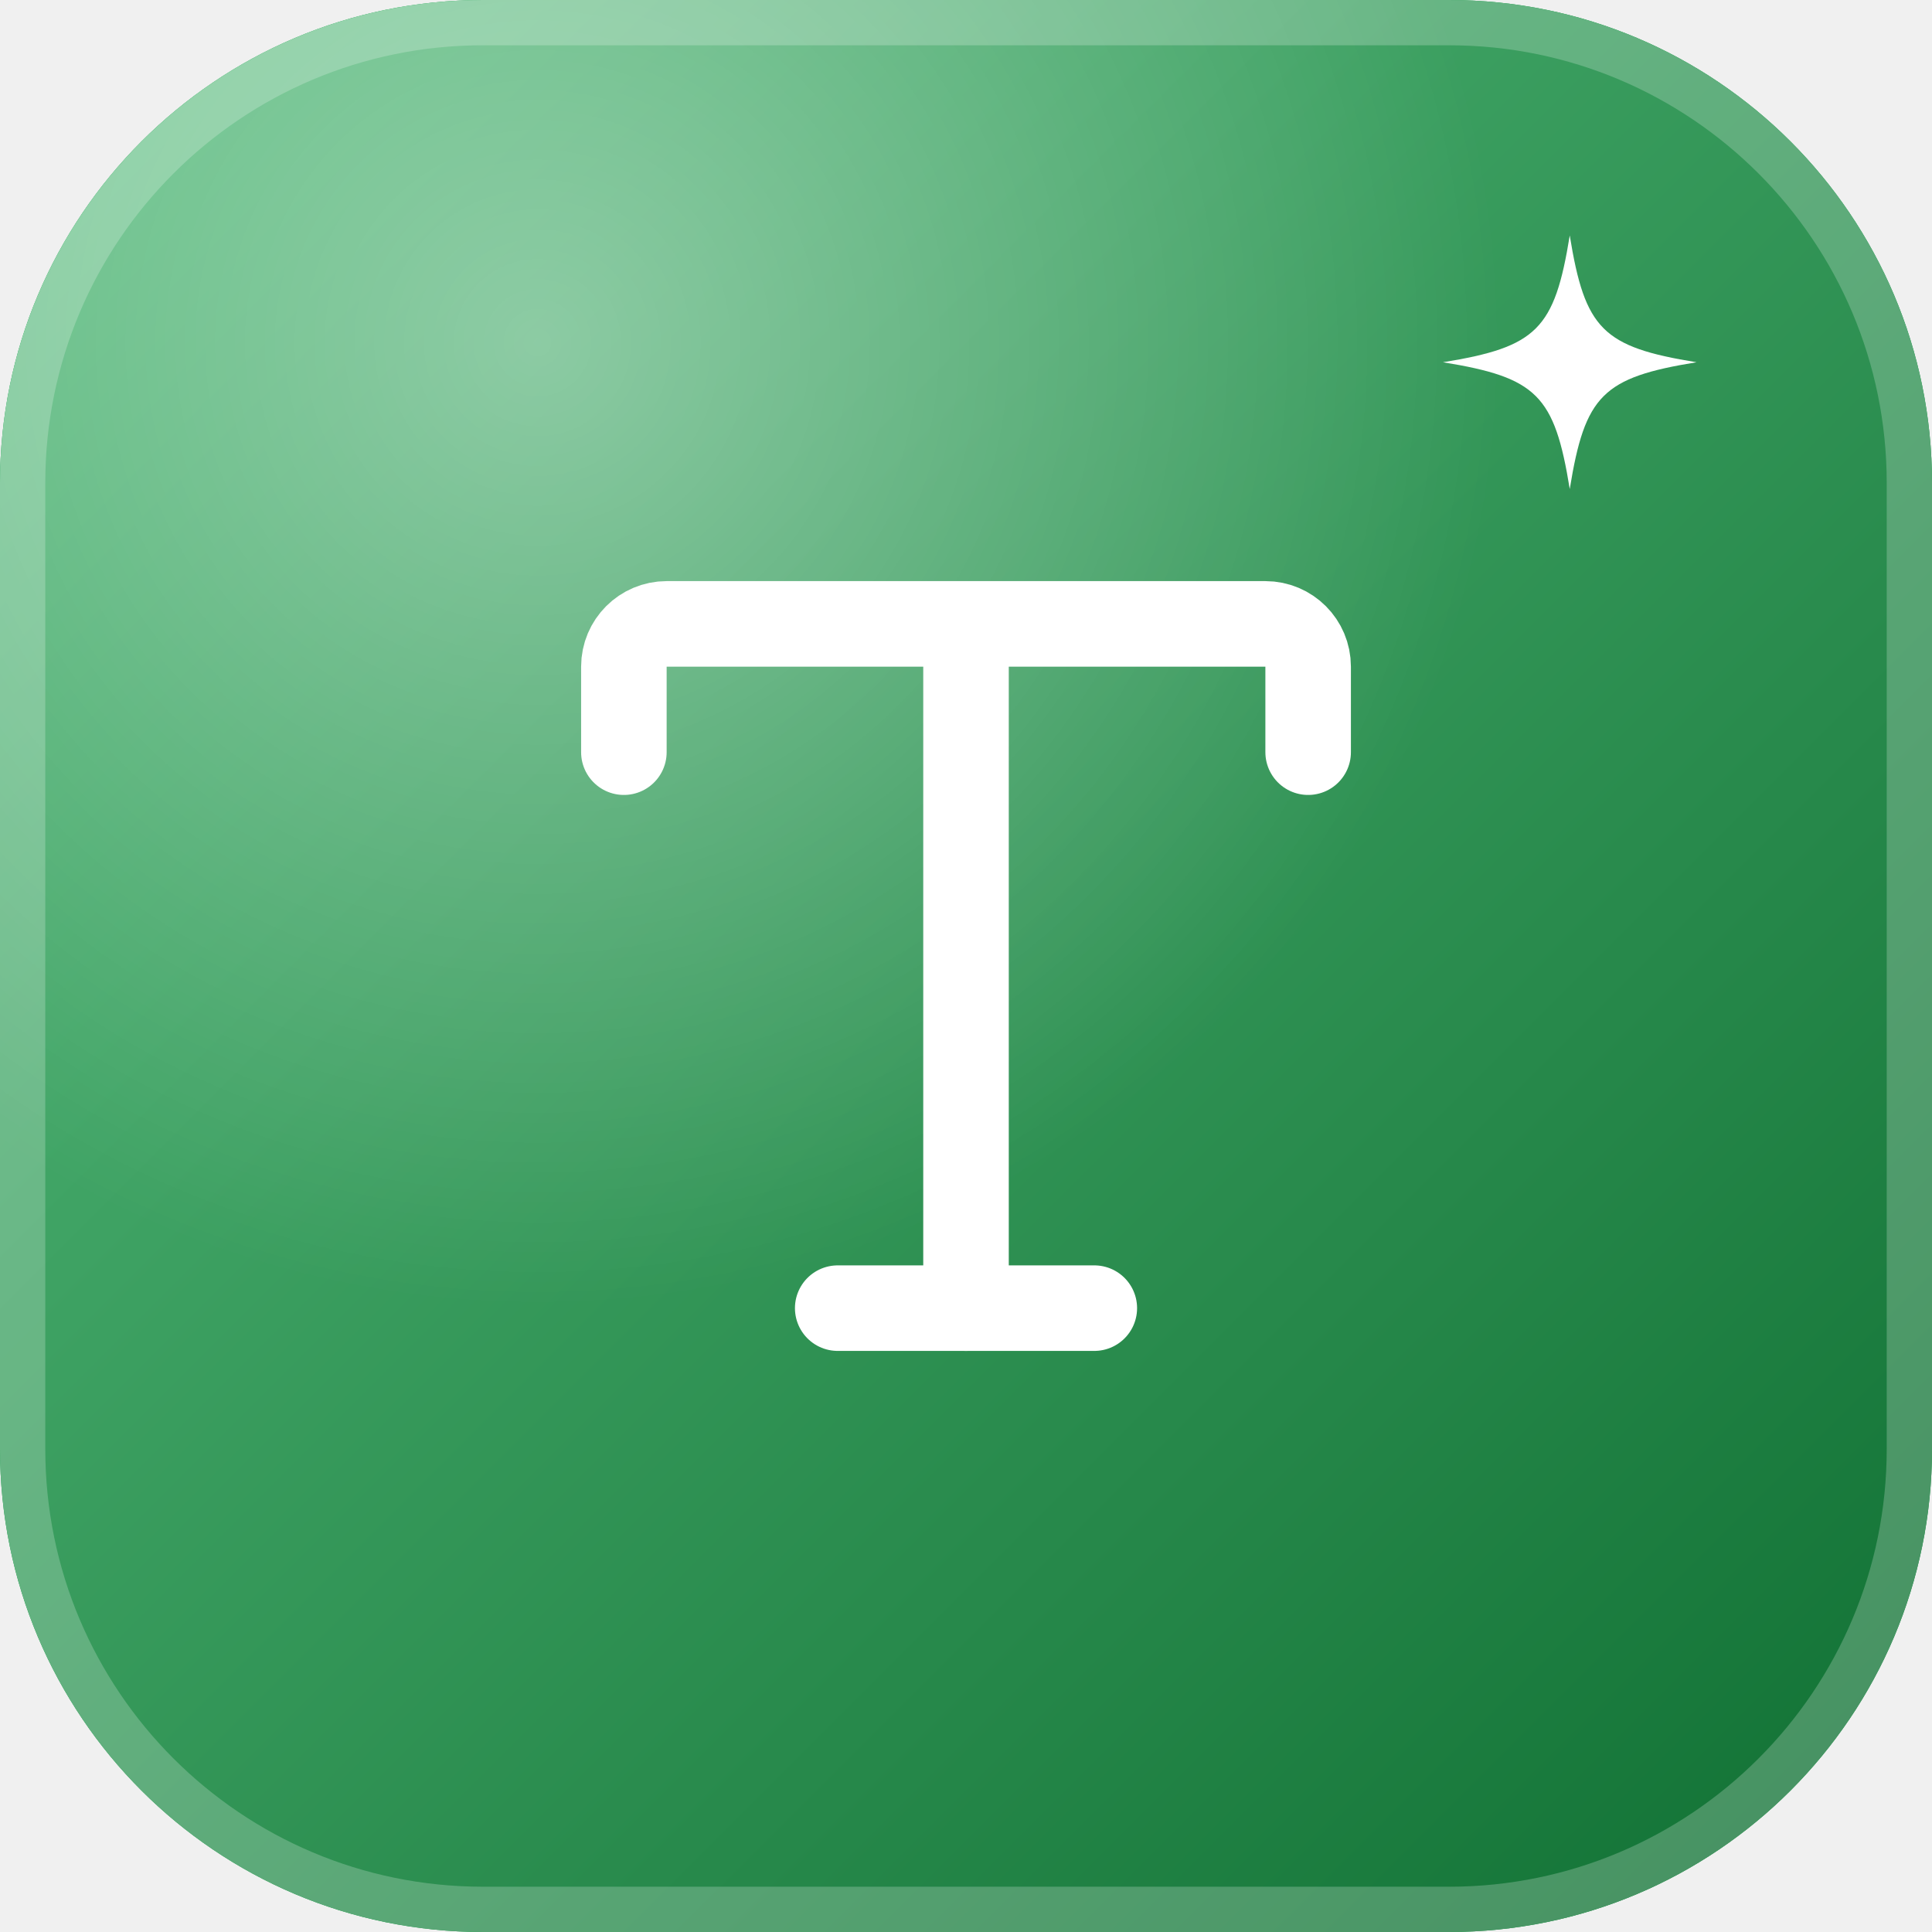
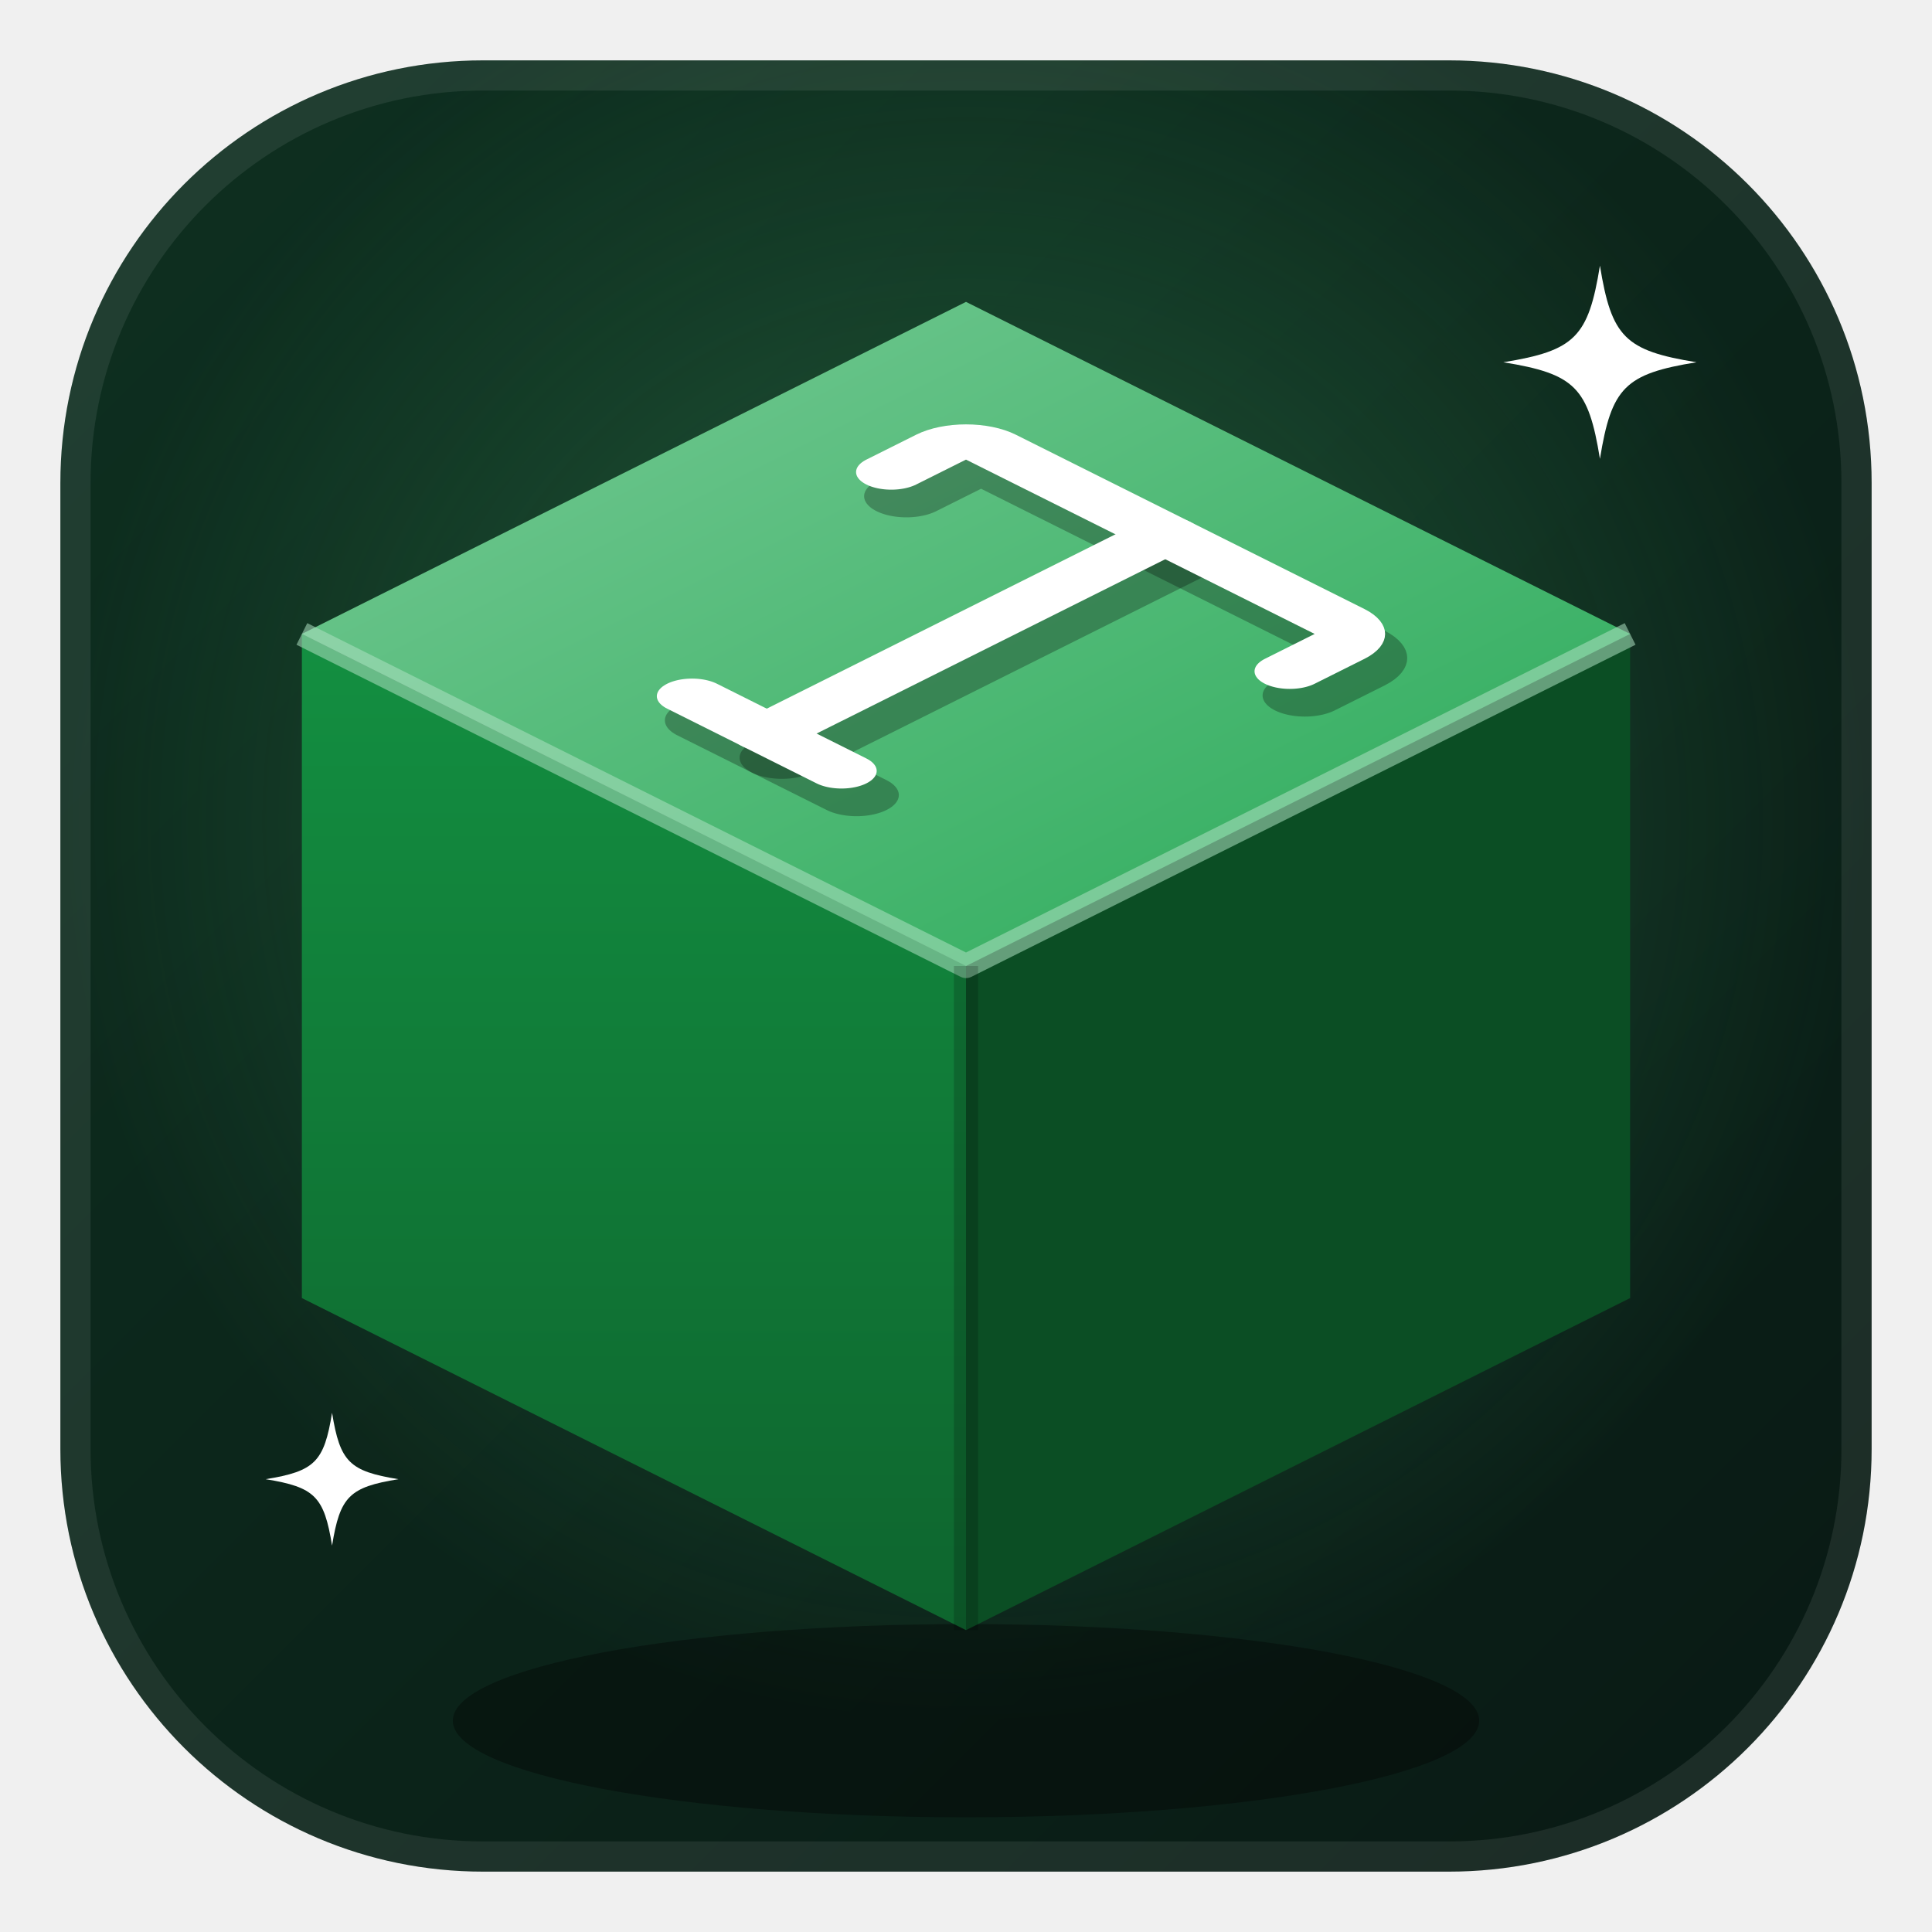
<svg xmlns="http://www.w3.org/2000/svg" viewBox="0 0 64 64" role="img" aria-hidden="true">
  <defs>
-     <linearGradient id="t" x1="0" y1="0" x2="1" y2="1">
-       <stop offset="0" stop-color="#57bd7d" />
-       <stop offset="1" stop-color="#0f6f32" />
+     <linearGradient id="bg" x1="0" y1="0" x2="1" y2="1">
+       <stop offset="0" stop-color="#0e3020" />
+       <stop offset="1" stop-color="#091914" />
    </linearGradient>
-     <radialGradient id="h" cx=".28" cy=".18" r=".9">
-       <stop offset="0" stop-color="#ffffff" stop-opacity=".38" />
-       <stop offset=".55" stop-color="#ffffff" stop-opacity="0" />
+     <radialGradient id="halo" cx=".5" cy=".42" r=".5">
+       <stop offset="0" stop-color="#45b56e" stop-opacity=".38" />
+       <stop offset="1" stop-color="#45b56e" stop-opacity="0" />
    </radialGradient>
+     <linearGradient id="it" x1="0" y1="0" x2="1" y2="1">
+       <stop offset="0" stop-color="#78ca96" />
+       <stop offset="1" stop-color="#29aa58" />
+     </linearGradient>
+     <linearGradient id="il" x1="0" y1="0" x2="0" y2="1">
+       <stop offset="0" stop-color="#138f41" />
+       <stop offset="1" stop-color="#0e652e" />
+     </linearGradient>
+     <linearGradient id="ish" x1="0" y1="0" x2="1" y2="0">
+       <stop offset="0" stop-color="#fff" stop-opacity="0" />
+       <stop offset=".5" stop-color="#fff" stop-opacity=".55" />
+       <stop offset="1" stop-color="#fff" stop-opacity="0" />
+     </linearGradient>
+     <clipPath id="ic">
+       <path d="M32 10 L54 21 L32 32 L10 21 Z" />
+     </clipPath>
  </defs>
-   <style>.g,.o,.w,.s{transform-box:fill-box;transform-origin:50% 50%}@keyframes m{0%,100%{transform:scale(1) rotate(0)}50%{transform:scale(1.08) rotate(8deg)}}.g{animation:m 4.2s ease-in-out infinite}@keyframes s{0%,100%{opacity:.35;transform:scale(.55) rotate(0)}50%{opacity:1;transform:scale(1) rotate(45deg)}}.s{animation:s 3s ease-in-out infinite}@media (prefers-reduced-motion:reduce){.g,.o,.w,.s,.g path,.g polyline{animation:none!important}}</style>
-   <rect width="64" height="64" rx="16" fill="#16a34a" />
-   <rect width="64" height="64" rx="16" fill="url(#t)" />
-   <rect width="64" height="64" rx="16" fill="url(#h)" />
-   <rect x=".75" y=".75" width="62.5" height="62.5" rx="15.25" fill="none" stroke="#ffffff" stroke-opacity=".22" stroke-width="1.5" />
-   <g transform="translate(15 15) scale(1.4167)">
-     <g class="g" fill="none" stroke="#ffffff" stroke-width="2" stroke-linecap="round" stroke-linejoin="round">
+   <style>.ibob,.ishadow{transform-box:fill-box;transform-origin:50% 50%}@keyframes ib{0%,100%{transform:translateY(0)}50%{transform:translateY(-2.2px)}}@keyframes isd{0%,100%{transform:scaleX(1);opacity:.35}50%{transform:scaleX(.86);opacity:.22}}@keyframes is{0%,55%{transform:translateX(0)}100%{transform:translateX(78px)}}@keyframes ig{0%,100%{opacity:.9}50%{opacity:1}}.ibob{animation:ib 4.2s ease-in-out infinite}.ishadow{animation:isd 4.2s ease-in-out infinite}.ishine{animation:is 5.5s ease-in-out infinite}.iglow{animation:ig 4.2s ease-in-out infinite}.sp{transform-box:fill-box;transform-origin:50% 50%;animation:tw 3.2s ease-in-out infinite}@keyframes tw{0%,100%{opacity:.15;transform:scale(.4) rotate(0)}50%{opacity:.95;transform:scale(1) rotate(45deg)}}@media (prefers-reduced-motion:reduce){*{animation:none!important}}</style>
+   <rect x="2" y="2" width="60" height="60" rx="14" fill="url(#bg)" />
+   <rect x="2" y="2" width="60" height="60" rx="14" fill="url(#halo)" />
+   <rect x="2.5" y="2.5" width="59" height="59" rx="13.5" fill="none" stroke="#fff" stroke-opacity=".08" />
+   <g class="ibob">
+     <ellipse cx="32" cy="57" rx="17" ry="3.2" fill="#000" opacity=".35" class="ishadow" />
+     <path d="M10 21 L32 32 V54 L10 43 Z" fill="url(#il)" />
+     <path d="M54 21 L32 32 V54 L54 43 Z" fill="#0b4e24" />
+     <path d="M32 10 L54 21 L32 32 L10 21 Z" fill="url(#it)" />
+     <path d="M10 21 L32 32 L54 21" fill="none" stroke="#addfc0" stroke-opacity=".55" stroke-width=".8" stroke-linejoin="round" />
+     <path d="M32 32 V54" stroke="#000" stroke-opacity=".18" stroke-width=".8" />
+     <g clip-path="url(#ic)">
+       <rect class="ishine" x="-14" y="6" width="14" height="30" fill="url(#ish)" transform="skewX(-25)" />
+     </g>
+     <g transform="translate(.5 .8)">
+       <g transform="matrix(0.825 0.4125 -0.825 0.4125 32 11.100)" fill="none" stroke="#000" stroke-opacity=".28" stroke-width="2.4" stroke-linecap="round" stroke-linejoin="round">
+         <path d="M12 4v16" />
+         <path d="M4 7V5a1 1 0 0 1 1-1h14a1 1 0 0 1 1 1v2" />
+         <path d="M9 20h6" />
+       </g>
+     </g>
+     <g class="iglow" transform="matrix(0.825 0.4125 -0.825 0.4125 32 11.100)" fill="none" stroke="#fff" stroke-width="2" stroke-linecap="round" stroke-linejoin="round">
      <path d="M12 4v16" />
      <path d="M4 7V5a1 1 0 0 1 1-1h14a1 1 0 0 1 1 1v2" />
      <path d="M9 20h6" />
    </g>
  </g>
-   <g transform="translate(52 12) scale(.42)">
-     <path class="s" d="M0 -10 C1.2 -2.6 2.6 -1.2 10 0 C2.6 1.2 1.2 2.6 0 10 C-1.2 2.6 -2.6 1.2 -10 0 C-2.6 -1.2 -1.2 -2.6 0 -10Z" fill="#ffffff" />
+   <g transform="translate(53 12) scale(.32)">
+     <path class="sp" d="M0 -10 C1.2 -2.6 2.6 -1.2 10 0 C2.6 1.2 1.2 2.6 0 10 C-1.2 2.6 -2.6 1.2 -10 0 C-2.6 -1.2 -1.2 -2.6 0 -10Z" fill="#fff" />
+   </g>
+   <g transform="translate(11 49) scale(.22)">
+     <path class="sp" style="animation-delay:1.4s" d="M0 -10 C1.2 -2.6 2.6 -1.2 10 0 C2.6 1.2 1.2 2.6 0 10 C-1.2 2.6 -2.6 1.2 -10 0 C-2.6 -1.2 -1.2 -2.6 0 -10Z" fill="#fff" />
  </g>
</svg>
